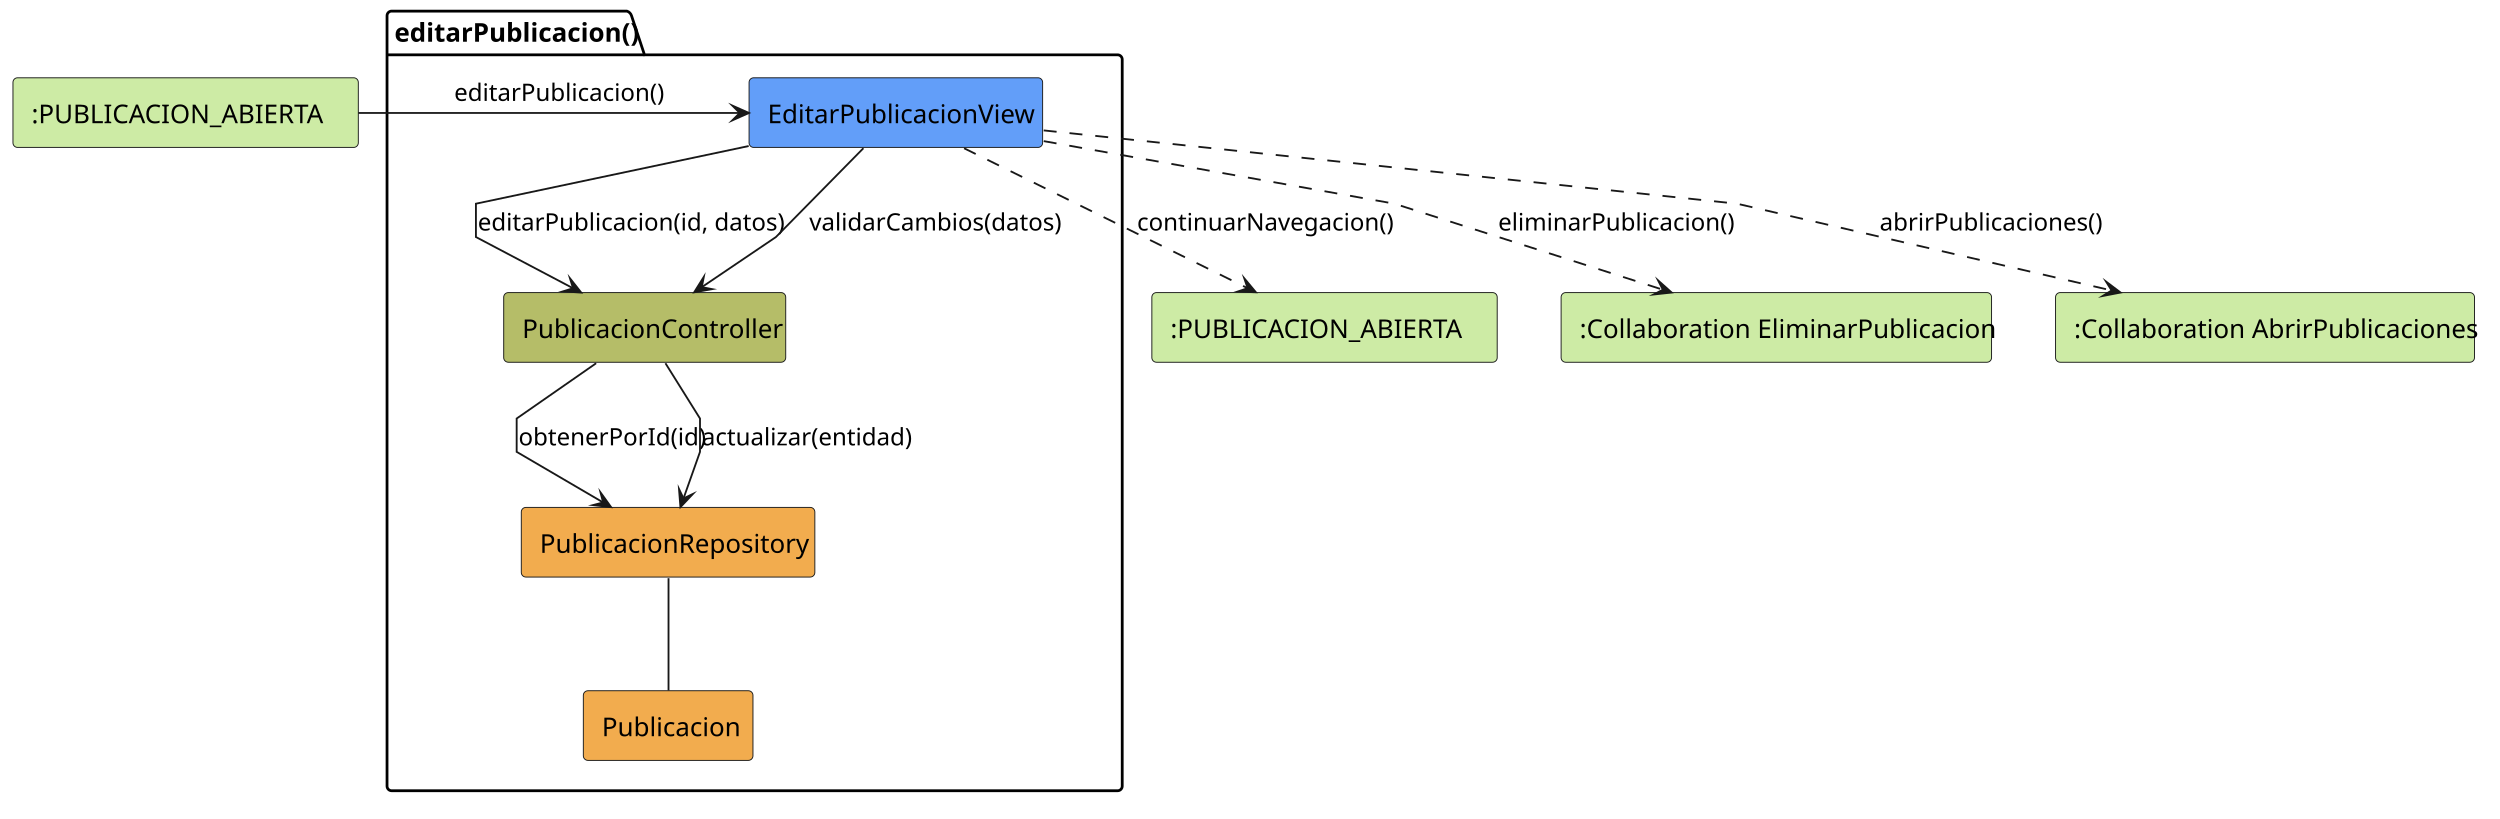
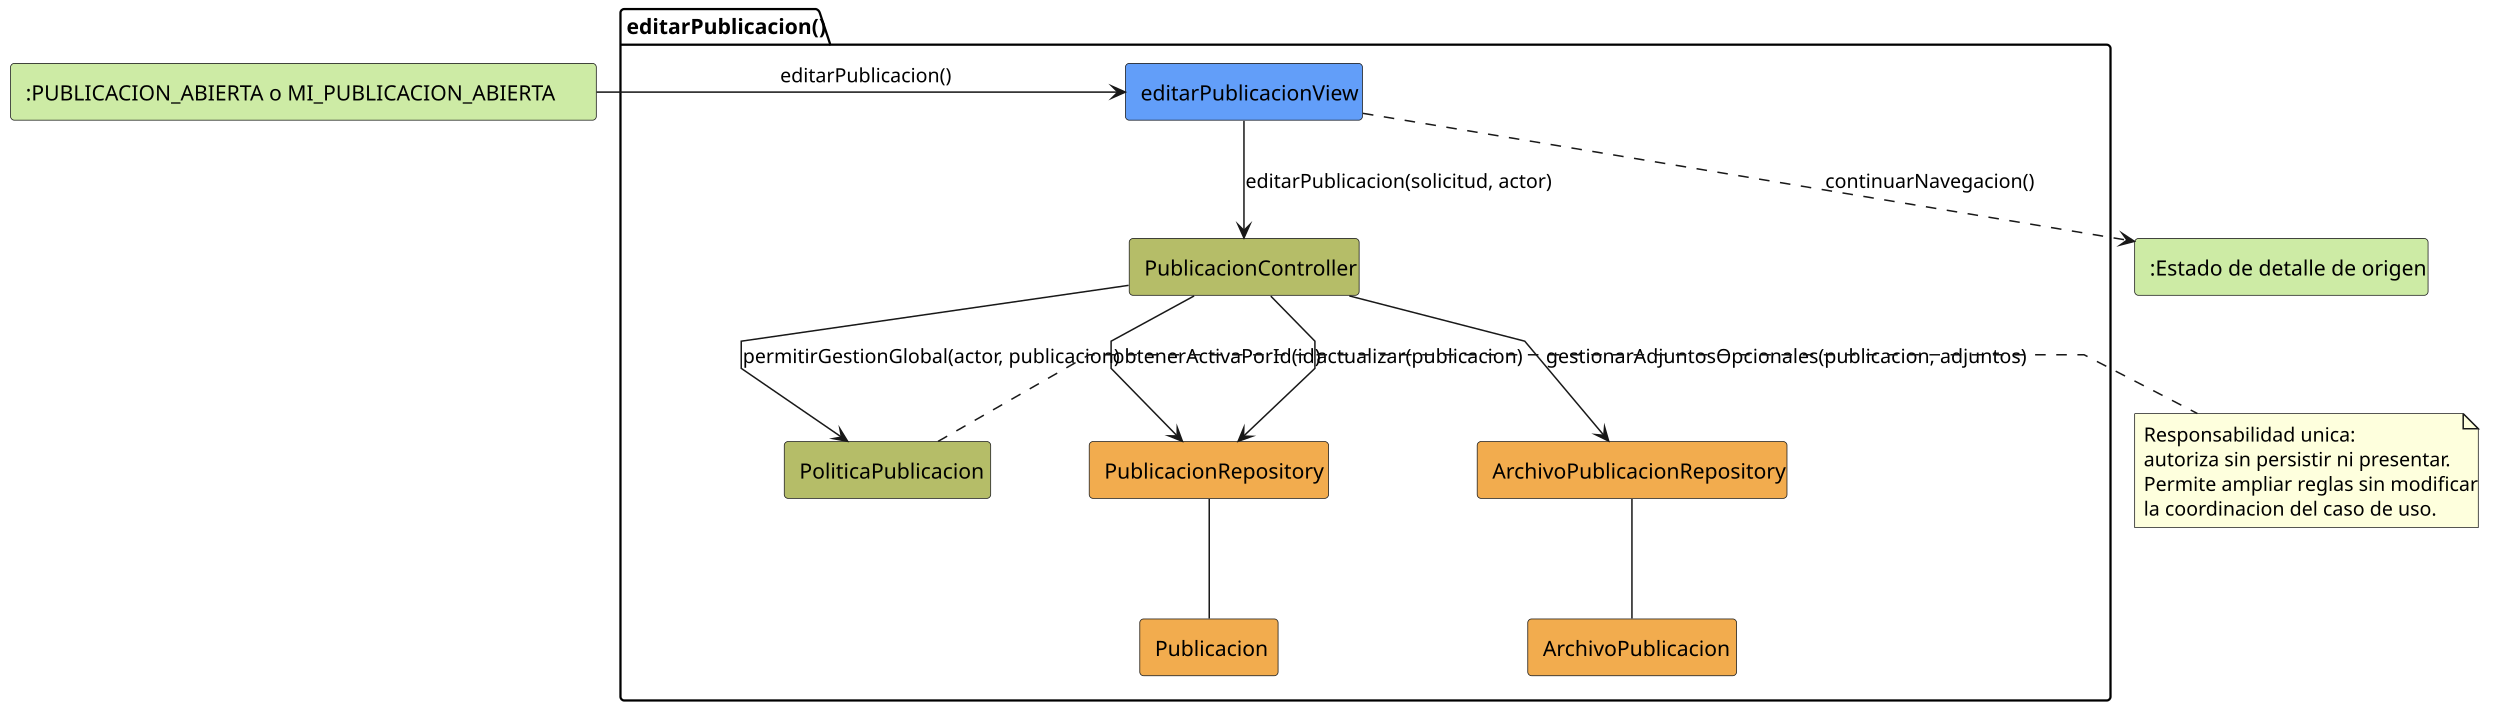
- <svg xmlns="http://www.w3.org/2000/svg" contentStyleType="text/css" data-diagram-type="DESCRIPTION" height="442px" preserveAspectRatio="none" style="width:1350px;height:442px;background:#FFFFFF;" version="1.1" viewBox="0 0 1350 442" width="1350px" zoomAndPan="magnify">
+ <svg xmlns="http://www.w3.org/2000/svg" contentStyleType="text/css" data-diagram-type="DESCRIPTION" height="479px" preserveAspectRatio="none" style="width:1656px;height:479px;background:#FFFFFF;" version="1.1" viewBox="0 0 1656 479" width="1656px" zoomAndPan="magnify">
  <defs />
  <g>
    <g class="cluster" data-qualified-name="editarPublicacion" data-source-line="4" id="ent0002">
-       <path d="M211.5,6 L338.521,6 A3.75,3.75 0 0 1 341.021,8.5 L348.021,29.609 L603.5,29.609 A2.5,2.5 0 0 1 606,32.109 L606,424.5 A2.5,2.5 0 0 1 603.5,427 L211.5,427 A2.5,2.5 0 0 1 209,424.5 L209,8.5 A2.5,2.5 0 0 1 211.5,6" fill="none" style="stroke:#000000;stroke-width:1.5;" />
-       <line style="stroke:#000000;stroke-width:1.5;" x1="209" x2="348.021" y1="29.609" y2="29.609" />
-       <text fill="#000000" font-family="sans-serif" font-size="14" font-weight="700" lengthAdjust="spacing" textLength="126.02" x="213" y="22.533">editarPublicacion()</text>
+       <path d="M413.5,6 L540.52,6 A3.75,3.75 0 0 1 543.02,8.5 L550.02,29.609 L1395.5,29.609 A2.5,2.5 0 0 1 1398,32.109 L1398,461.5 A2.5,2.5 0 0 1 1395.5,464 L413.5,464 A2.5,2.5 0 0 1 411,461.5 L411,8.5 A2.5,2.5 0 0 1 413.5,6" fill="none" style="stroke:#000000;stroke-width:1.5;" />
+       <line style="stroke:#000000;stroke-width:1.5;" x1="411" x2="550.02" y1="29.609" y2="29.609" />
+       <text fill="#000000" font-family="sans-serif" font-size="14" font-weight="700" lengthAdjust="spacing" textLength="126.02" x="415" y="22.533">editarPublicacion()</text>
    </g>
-     <g class="entity" data-qualified-name="editarPublicacion.EditarPublicacionView" data-source-line="5" id="ent0003">
-       <rect fill="#629EF9" height="37.609" rx="2.5" ry="2.5" style="stroke:#181818;stroke-width:0.5;" width="158.517" x="404.5" y="42" />
-       <text fill="#000000" font-family="sans-serif" font-size="14" lengthAdjust="spacing" textLength="138.517" x="414.5" y="66.533">EditarPublicacionView</text>
+     <g class="entity" data-qualified-name="editarPublicacion.View" data-source-line="5" id="ent0003">
+       <rect fill="#629EF9" height="37.609" rx="2.5" ry="2.5" style="stroke:#181818;stroke-width:0.5;" width="156.965" x="745.5" y="42" />
+       <text fill="#000000" font-family="sans-serif" font-size="14" lengthAdjust="spacing" textLength="136.965" x="755.5" y="66.533">editarPublicacionView</text>
    </g>
    <g class="entity" data-qualified-name="editarPublicacion.PublicacionController" data-source-line="6" id="ent0004">
-       <rect fill="#B5BD68" height="37.609" rx="2.5" ry="2.5" style="stroke:#181818;stroke-width:0.5;" width="152.289" x="272" y="158" />
-       <text fill="#000000" font-family="sans-serif" font-size="14" lengthAdjust="spacing" textLength="132.289" x="282" y="182.533">PublicacionController</text>
+       <rect fill="#B5BD68" height="37.609" rx="2.5" ry="2.5" style="stroke:#181818;stroke-width:0.5;" width="152.289" x="748" y="158" />
+       <text fill="#000000" font-family="sans-serif" font-size="14" lengthAdjust="spacing" textLength="132.289" x="758" y="182.533">PublicacionController</text>
    </g>
-     <g class="entity" data-qualified-name="editarPublicacion.PublicacionRepository" data-source-line="7" id="ent0005">
-       <rect fill="#F2AC4E" height="37.609" rx="2.5" ry="2.5" style="stroke:#181818;stroke-width:0.5;" width="158.517" x="281.5" y="274" />
-       <text fill="#000000" font-family="sans-serif" font-size="14" lengthAdjust="spacing" textLength="138.517" x="291.5" y="298.533">PublicacionRepository</text>
+     <g class="entity" data-qualified-name="editarPublicacion.PoliticaPublicacion" data-source-line="7" id="ent0005">
+       <rect fill="#B5BD68" height="37.609" rx="2.5" ry="2.5" style="stroke:#181818;stroke-width:0.5;" width="136.731" x="519.5" y="292.5" />
+       <text fill="#000000" font-family="sans-serif" font-size="14" lengthAdjust="spacing" textLength="116.731" x="529.5" y="317.033">PoliticaPublicacion</text>
    </g>
-     <g class="entity" data-qualified-name="editarPublicacion.Publicacion" data-source-line="8" id="ent0006">
-       <rect fill="#F2AC4E" height="37.609" rx="2.5" ry="2.5" style="stroke:#181818;stroke-width:0.5;" width="91.6" x="315" y="373" />
-       <text fill="#000000" font-family="sans-serif" font-size="14" lengthAdjust="spacing" textLength="71.6" x="325" y="397.533">Publicacion</text>
+     <g class="entity" data-qualified-name="editarPublicacion.PublicacionRepository" data-source-line="8" id="ent0006">
+       <rect fill="#F2AC4E" height="37.609" rx="2.5" ry="2.5" style="stroke:#181818;stroke-width:0.5;" width="158.517" x="721.5" y="292.5" />
+       <text fill="#000000" font-family="sans-serif" font-size="14" lengthAdjust="spacing" textLength="138.517" x="731.5" y="317.033">PublicacionRepository</text>
+     </g>
+     <g class="entity" data-qualified-name="editarPublicacion.Publicacion" data-source-line="9" id="ent0007">
+       <rect fill="#F2AC4E" height="37.609" rx="2.5" ry="2.5" style="stroke:#181818;stroke-width:0.5;" width="91.6" x="755" y="410" />
+       <text fill="#000000" font-family="sans-serif" font-size="14" lengthAdjust="spacing" textLength="71.6" x="765" y="434.533">Publicacion</text>
+     </g>
+     <g class="entity" data-qualified-name="editarPublicacion.ArchivoPublicacionRepository" data-source-line="10" id="ent0008">
+       <rect fill="#F2AC4E" height="37.609" rx="2.5" ry="2.5" style="stroke:#181818;stroke-width:0.5;" width="205.199" x="978.5" y="292.5" />
+       <text fill="#000000" font-family="sans-serif" font-size="14" lengthAdjust="spacing" textLength="185.199" x="988.5" y="317.033">ArchivoPublicacionRepository</text>
+     </g>
+     <g class="entity" data-qualified-name="editarPublicacion.ArchivoPublicacion" data-source-line="11" id="ent0009">
+       <rect fill="#F2AC4E" height="37.609" rx="2.5" ry="2.5" style="stroke:#181818;stroke-width:0.5;" width="138.282" x="1012" y="410" />
+       <text fill="#000000" font-family="sans-serif" font-size="14" lengthAdjust="spacing" textLength="118.282" x="1022" y="434.533">ArchivoPublicacion</text>
    </g>
    <g class="entity" data-qualified-name="EstadoEntrada" data-source-line="3" id="ent0001">
-       <rect fill="#CDEBA5" height="37.609" rx="2.5" ry="2.5" style="stroke:#181818;stroke-width:0.5;" width="186.489" x="7" y="42" />
-       <text fill="#000000" font-family="sans-serif" font-size="14" lengthAdjust="spacing" textLength="166.489" x="17" y="66.533">:PUBLICACION_ABIERTA</text>
+       <rect fill="#CDEBA5" height="37.609" rx="2.5" ry="2.5" style="stroke:#181818;stroke-width:0.5;" width="387.992" x="7" y="42" />
+       <text fill="#000000" font-family="sans-serif" font-size="14" lengthAdjust="spacing" textLength="367.992" x="17" y="66.533">:PUBLICACION_ABIERTA o MI_PUBLICACION_ABIERTA</text>
    </g>
-     <g class="entity" data-qualified-name="EstadoSalida" data-source-line="11" id="ent0007">
-       <rect fill="#CDEBA5" height="37.609" rx="2.5" ry="2.5" style="stroke:#181818;stroke-width:0.5;" width="186.489" x="622" y="158" />
-       <text fill="#000000" font-family="sans-serif" font-size="14" lengthAdjust="spacing" textLength="166.489" x="632" y="182.533">:PUBLICACION_ABIERTA</text>
+     <g class="entity" data-qualified-name="EstadoSalida" data-source-line="13" id="ent0010">
+       <rect fill="#CDEBA5" height="37.609" rx="2.5" ry="2.5" style="stroke:#181818;stroke-width:0.5;" width="194.351" x="1414" y="158" />
+       <text fill="#000000" font-family="sans-serif" font-size="14" lengthAdjust="spacing" textLength="174.351" x="1424" y="182.533">:Estado de detalle de origen</text>
    </g>
-     <g class="entity" data-qualified-name="EliminarPublicacion" data-source-line="12" id="ent0008">
-       <rect fill="#CDEBA5" height="37.609" rx="2.5" ry="2.5" style="stroke:#181818;stroke-width:0.5;" width="232.44" x="843" y="158" />
-       <text fill="#000000" font-family="sans-serif" font-size="14" lengthAdjust="spacing" textLength="212.44" x="853" y="182.533">:Collaboration EliminarPublicacion</text>
+     <g class="entity" data-qualified-name="GMN20" data-source-line="26" id="ent0021">
+       <path d="M1414,274 L1414,349.406 L1641.623,349.406 L1641.623,284 L1631.623,274 L1414,274" fill="#FEFFDD" style="stroke:#181818;stroke-width:0.5;" />
+       <path d="M1631.623,274 L1631.623,284 L1641.623,284 L1631.623,274" fill="#FEFFDD" style="stroke:#181818;stroke-width:1;" />
+       <text fill="#000000" font-family="sans-serif" font-size="13" lengthAdjust="spacing" textLength="134.424" x="1420" y="292.495">Responsabilidad unica:</text>
+       <text fill="#000000" font-family="sans-serif" font-size="13" lengthAdjust="spacing" textLength="191.471" x="1420" y="308.847">autoriza sin persistir ni presentar.</text>
+       <text fill="#000000" font-family="sans-serif" font-size="13" lengthAdjust="spacing" textLength="206.623" x="1420" y="325.198">Permite ampliar reglas sin modificar</text>
+       <text fill="#000000" font-family="sans-serif" font-size="13" lengthAdjust="spacing" textLength="185.732" x="1420" y="341.55">la coordinacion del caso de uso.</text>
    </g>
-     <g class="entity" data-qualified-name="AbrirPublicaciones" data-source-line="13" id="ent0009">
-       <rect fill="#CDEBA5" height="37.609" rx="2.5" ry="2.5" style="stroke:#181818;stroke-width:0.5;" width="226.22" x="1110" y="158" />
-       <text fill="#000000" font-family="sans-serif" font-size="14" lengthAdjust="spacing" textLength="206.22" x="1120" y="182.533">:Collaboration AbrirPublicaciones</text>
+     <g class="link" data-entity-1="ent0001" data-entity-2="ent0003" data-link-type="dependency" data-source-line="15" id="lnk11">
+       <path d="M395.13,61 C513.33,61 652.95,61 740.42,61" fill="none" id="EstadoEntrada-to-View" style="stroke:#181818;stroke-width:1;" />
+       <polygon fill="#181818" points="745.42,61,736.42,57,740.42,61,736.42,65,745.42,61" style="stroke:#181818;stroke-width:1;stroke-linejoin:miter;stroke-miterlimit:10;" />
+       <text fill="#000000" font-family="sans-serif" font-size="13" lengthAdjust="spacing" textLength="107.663" x="516.75" y="54.495">editarPublicacion()</text>
    </g>
-     <g class="link" data-entity-1="ent0001" data-entity-2="ent0003" data-link-type="dependency" data-source-line="15" id="lnk10">
-       <path d="M193.45,61 C258.05,61 338.07,61 399.44,61" fill="none" id="EstadoEntrada-to-EditarPublicacionView" style="stroke:#181818;stroke-width:1;" />
-       <polygon fill="#181818" points="404.44,61,395.44,57,399.44,61,395.44,65,404.44,61" style="stroke:#181818;stroke-width:1;stroke-linejoin:miter;stroke-miterlimit:10;" />
-       <text fill="#000000" font-family="sans-serif" font-size="13" lengthAdjust="spacing" textLength="107.663" x="245.25" y="54.495">editarPublicacion()</text>
+     <g class="link" data-entity-1="ent0003" data-entity-2="ent0004" data-link-type="dependency" data-source-line="16" id="lnk12">
+       <path d="M824,80.06 C824,101.28 824,131.3 824,152.64" fill="none" id="View-to-PublicacionController" style="stroke:#181818;stroke-width:1;" />
+       <polygon fill="#181818" points="824,157.64,828,148.64,824,152.64,820,148.64,824,157.64" style="stroke:#181818;stroke-width:1;stroke-linejoin:miter;stroke-miterlimit:10;" />
+       <text fill="#000000" font-family="sans-serif" font-size="13" lengthAdjust="spacing" textLength="190.753" x="825" y="124.495">editarPublicacion(solicitud, actor)</text>
    </g>
-     <g class="link" data-entity-1="ent0003" data-entity-2="ent0004" data-link-type="dependency" data-source-line="17" id="lnk11">
-       <path d="M404.29,78.86 C338.88,92.69 257,110 257,110 C257,110 257,128 257,128 C257,128 283.607,142.038 309.437,155.658" fill="none" id="EditarPublicacionView-to-PublicacionController" style="stroke:#181818;stroke-width:1;" />
-       <polygon fill="#181818" points="313.86,157.99,307.765,150.254,309.437,155.658,304.033,157.33,313.86,157.99" style="stroke:#181818;stroke-width:1;stroke-linejoin:miter;stroke-miterlimit:10;" />
-       <text fill="#000000" font-family="sans-serif" font-size="13" lengthAdjust="spacing" textLength="156.806" x="258" y="124.495">editarPublicacion(id, datos)</text>
+     <g class="link" data-entity-1="ent0004" data-entity-2="ent0006" data-link-type="dependency" data-source-line="17" id="lnk13">
+       <path d="M790.98,196.01 C766.01,209.63 736,226 736,226 C736,226 736,244 736,244 C736,244 760.495,269.065 779.745,288.755" fill="none" id="PublicacionController-to-PublicacionRepository" style="stroke:#181818;stroke-width:1;" />
+       <polygon fill="#181818" points="783.24,292.33,779.809,283.098,779.745,288.755,774.088,288.691,783.24,292.33" style="stroke:#181818;stroke-width:1;stroke-linejoin:miter;stroke-miterlimit:10;" />
+       <text fill="#000000" font-family="sans-serif" font-size="13" lengthAdjust="spacing" textLength="129.34" x="737" y="240.495">obtenerActivaPorId(id)</text>
    </g>
-     <g class="link" data-entity-1="ent0003" data-entity-2="ent0004" data-link-type="dependency" data-source-line="18" id="lnk12">
-       <path d="M466.24,80.03 C446.99,99.58 419,128 419,128 C419,128 399.093,141.46 378.983,155.05" fill="none" id="EditarPublicacionView-to-PublicacionController-1" style="stroke:#181818;stroke-width:1;" />
-       <polygon fill="#181818" points="374.84,157.85,384.537,156.125,378.983,155.05,380.057,149.496,374.84,157.85" style="stroke:#181818;stroke-width:1;stroke-linejoin:miter;stroke-miterlimit:10;" />
-       <text fill="#000000" font-family="sans-serif" font-size="13" lengthAdjust="spacing" textLength="130.051" x="437" y="124.495">validarCambios(datos)</text>
+     <g class="link" data-entity-1="ent0004" data-entity-2="ent0006" data-link-type="dependency" data-source-line="19" id="lnk15">
+       <path d="M841.77,196.15 C855.08,209.74 871,226 871,226 C871,226 871,244 871,244 C871,244 844.475,269.196 823.755,288.886" fill="none" id="PublicacionController-to-PublicacionRepository-1" style="stroke:#181818;stroke-width:1;" />
+       <polygon fill="#181818" points="820.13,292.33,829.409,289.03,823.755,288.886,823.899,283.231,820.13,292.33" style="stroke:#181818;stroke-width:1;stroke-linejoin:miter;stroke-miterlimit:10;" />
+       <text fill="#000000" font-family="sans-serif" font-size="13" lengthAdjust="spacing" textLength="129.34" x="872" y="240.495">actualizar(publicacion)</text>
    </g>
-     <g class="link" data-entity-1="ent0004" data-entity-2="ent0005" data-link-type="dependency" data-source-line="19" id="lnk13">
-       <path d="M321.91,196.15 C302.37,209.74 279,226 279,226 C279,226 279,244 279,244 C279,244 302.465,257.734 325.685,271.324" fill="none" id="PublicacionController-to-PublicacionRepository" style="stroke:#181818;stroke-width:1;" />
-       <polygon fill="#181818" points="330,273.85,324.253,265.852,325.685,271.324,320.212,272.756,330,273.85" style="stroke:#181818;stroke-width:1;stroke-linejoin:miter;stroke-miterlimit:10;" />
-       <text fill="#000000" font-family="sans-serif" font-size="13" lengthAdjust="spacing" textLength="93.939" x="280" y="240.495">obtenerPorId(id)</text>
+     <g class="link" data-entity-1="ent0004" data-entity-2="ent0005" data-link-type="dependency" data-source-line="18" id="lnk14">
+       <path d="M747.6,189.01 C649.29,203.18 491,226 491,226 C491,226 491,244 491,244 C491,244 528.646,269.813 557.366,289.503" fill="none" id="PublicacionController-to-PoliticaPublicacion" style="stroke:#181818;stroke-width:1;" />
+       <polygon fill="#181818" points="561.49,292.33,556.329,283.942,557.366,289.503,551.805,290.54,561.49,292.33" style="stroke:#181818;stroke-width:1;stroke-linejoin:miter;stroke-miterlimit:10;" />
+       <text fill="#000000" font-family="sans-serif" font-size="13" lengthAdjust="spacing" textLength="235.542" x="492" y="240.495">permitirGestionGlobal(actor, publicacion)</text>
    </g>
-     <g class="link" data-entity-1="ent0004" data-entity-2="ent0005" data-link-type="dependency" data-source-line="20" id="lnk14">
-       <path d="M359.34,196.15 C367.84,209.74 378,226 378,226 C378,226 378,244 378,244 C378,244 373.908,255.547 369.098,269.137" fill="none" id="PublicacionController-to-PublicacionRepository-1" style="stroke:#181818;stroke-width:1;" />
-       <polygon fill="#181818" points="367.43,273.85,374.204,266.7,369.098,269.137,366.662,264.031,367.43,273.85" style="stroke:#181818;stroke-width:1;stroke-linejoin:miter;stroke-miterlimit:10;" />
-       <text fill="#000000" font-family="sans-serif" font-size="13" lengthAdjust="spacing" textLength="106.945" x="379" y="240.495">actualizar(entidad)</text>
+     <g class="link" data-entity-1="ent0006" data-entity-2="ent0007" data-link-type="association" data-source-line="20" id="lnk16">
+       <path d="M801,330.55 C801,352.12 801,388.02 801,409.7" fill="none" id="PublicacionRepository-Publicacion" style="stroke:#181818;stroke-width:1;" />
    </g>
-     <g class="link" data-entity-1="ent0005" data-entity-2="ent0006" data-link-type="association" data-source-line="21" id="lnk15">
-       <path d="M361,312.24 C361,329.59 361,355.52 361,372.84" fill="none" id="PublicacionRepository-Publicacion" style="stroke:#181818;stroke-width:1;" />
+     <g class="link" data-entity-1="ent0004" data-entity-2="ent0008" data-link-type="dependency" data-source-line="21" id="lnk17">
+       <path d="M893.79,196.01 C946.57,209.63 1010,226 1010,226 C1010,226 1041.494,263.482 1062.373,288.332" fill="none" id="PublicacionController-to-ArchivoPublicacionRepository" style="stroke:#181818;stroke-width:1;" />
+       <polygon fill="#181818" points="1065.59,292.16,1062.863,282.696,1062.373,288.332,1056.738,287.843,1065.59,292.16" style="stroke:#181818;stroke-width:1;stroke-linejoin:miter;stroke-miterlimit:10;" />
+       <text fill="#000000" font-family="sans-serif" font-size="13" lengthAdjust="spacing" textLength="299.184" x="1024" y="240.495">gestionarAdjuntosOpcionales(publicacion, adjuntos)</text>
    </g>
-     <g class="link" data-entity-1="ent0003" data-entity-2="ent0007" data-link-type="dependency" data-source-line="22" id="lnk16">
-       <path d="M520.6,80.06 C563.73,101.35 630.486,134.287 673.706,155.617" fill="none" id="EditarPublicacionView-to-EstadoSalida" style="stroke:#181818;stroke-width:1;stroke-dasharray:7,7;" />
-       <polygon fill="#181818" points="678.19,157.83,671.89,150.26,673.706,155.617,668.349,157.434,678.19,157.83" style="stroke:#181818;stroke-width:1;stroke-linejoin:miter;stroke-miterlimit:10;" />
-       <text fill="#000000" font-family="sans-serif" font-size="13" lengthAdjust="spacing" textLength="130.793" x="614" y="124.495">continuarNavegacion()</text>
+     <g class="link" data-entity-1="ent0008" data-entity-2="ent0009" data-link-type="association" data-source-line="22" id="lnk18">
+       <path d="M1081,330.55 C1081,352.12 1081,388.02 1081,409.7" fill="none" id="ArchivoPublicacionRepository-ArchivoPublicacion" style="stroke:#181818;stroke-width:1;" />
    </g>
-     <g class="link" data-entity-1="ent0003" data-entity-2="ent0008" data-link-type="dependency" data-source-line="23" id="lnk17">
-       <path d="M563.62,76.21 C642.94,90.36 753,110 753,110 C753,110 836.959,136.894 897.949,156.444" fill="none" id="EditarPublicacionView-to-EliminarPublicacion" style="stroke:#181818;stroke-width:1;stroke-dasharray:7,7;" />
-       <polygon fill="#181818" points="902.71,157.97,895.361,151.414,897.949,156.444,892.919,159.032,902.71,157.97" style="stroke:#181818;stroke-width:1;stroke-linejoin:miter;stroke-miterlimit:10;" />
-       <text fill="#000000" font-family="sans-serif" font-size="13" lengthAdjust="spacing" textLength="120.656" x="809" y="124.495">eliminarPublicacion()</text>
+     <g class="link" data-entity-1="ent0003" data-entity-2="ent0010" data-link-type="dependency" data-source-line="23" id="lnk19">
+       <path d="M902.81,75.08 C1029.16,96.04 1271.817,136.311 1408.917,159.061" fill="none" id="View-to-EstadoSalida" style="stroke:#181818;stroke-width:1;stroke-dasharray:7,7;" />
+       <polygon fill="#181818" points="1413.85,159.88,1405.626,154.461,1408.917,159.061,1404.317,162.353,1413.85,159.88" style="stroke:#181818;stroke-width:1;stroke-linejoin:miter;stroke-miterlimit:10;" />
+       <text fill="#000000" font-family="sans-serif" font-size="13" lengthAdjust="spacing" textLength="130.793" x="1209" y="124.495">continuarNavegacion()</text>
    </g>
-     <g class="link" data-entity-1="ent0003" data-entity-2="ent0009" data-link-type="dependency" data-source-line="24" id="lnk18">
-       <path d="M563.6,70.42 C693.81,84.18 938,110 938,110 C938,110 1055.869,137.291 1140.249,156.841" fill="none" id="EditarPublicacionView-to-AbrirPublicaciones" style="stroke:#181818;stroke-width:1;stroke-dasharray:7,7;" />
-       <polygon fill="#181818" points="1145.12,157.97,1137.255,152.042,1140.249,156.841,1135.449,159.835,1145.12,157.97" style="stroke:#181818;stroke-width:1;stroke-linejoin:miter;stroke-miterlimit:10;" />
-       <text fill="#000000" font-family="sans-serif" font-size="13" lengthAdjust="spacing" textLength="114.88" x="1015" y="124.495">abrirPublicaciones()</text>
+     <g class="link" data-entity-1="ent0005" data-entity-2="ent0021" data-link-type="association" data-source-line="26" id="lnk22">
+       <path d="M621.34,292.39 C660.89,269.73 721.5,235 721.5,235 C721.5,235 1380.5,235 1380.5,235 C1380.5,235 1418.24,254.58 1455.55,273.92" fill="none" id="PoliticaPublicacion-GMN20" style="stroke:#181818;stroke-width:1;stroke-dasharray:7,7;" />
    </g>
  </g>
</svg>
